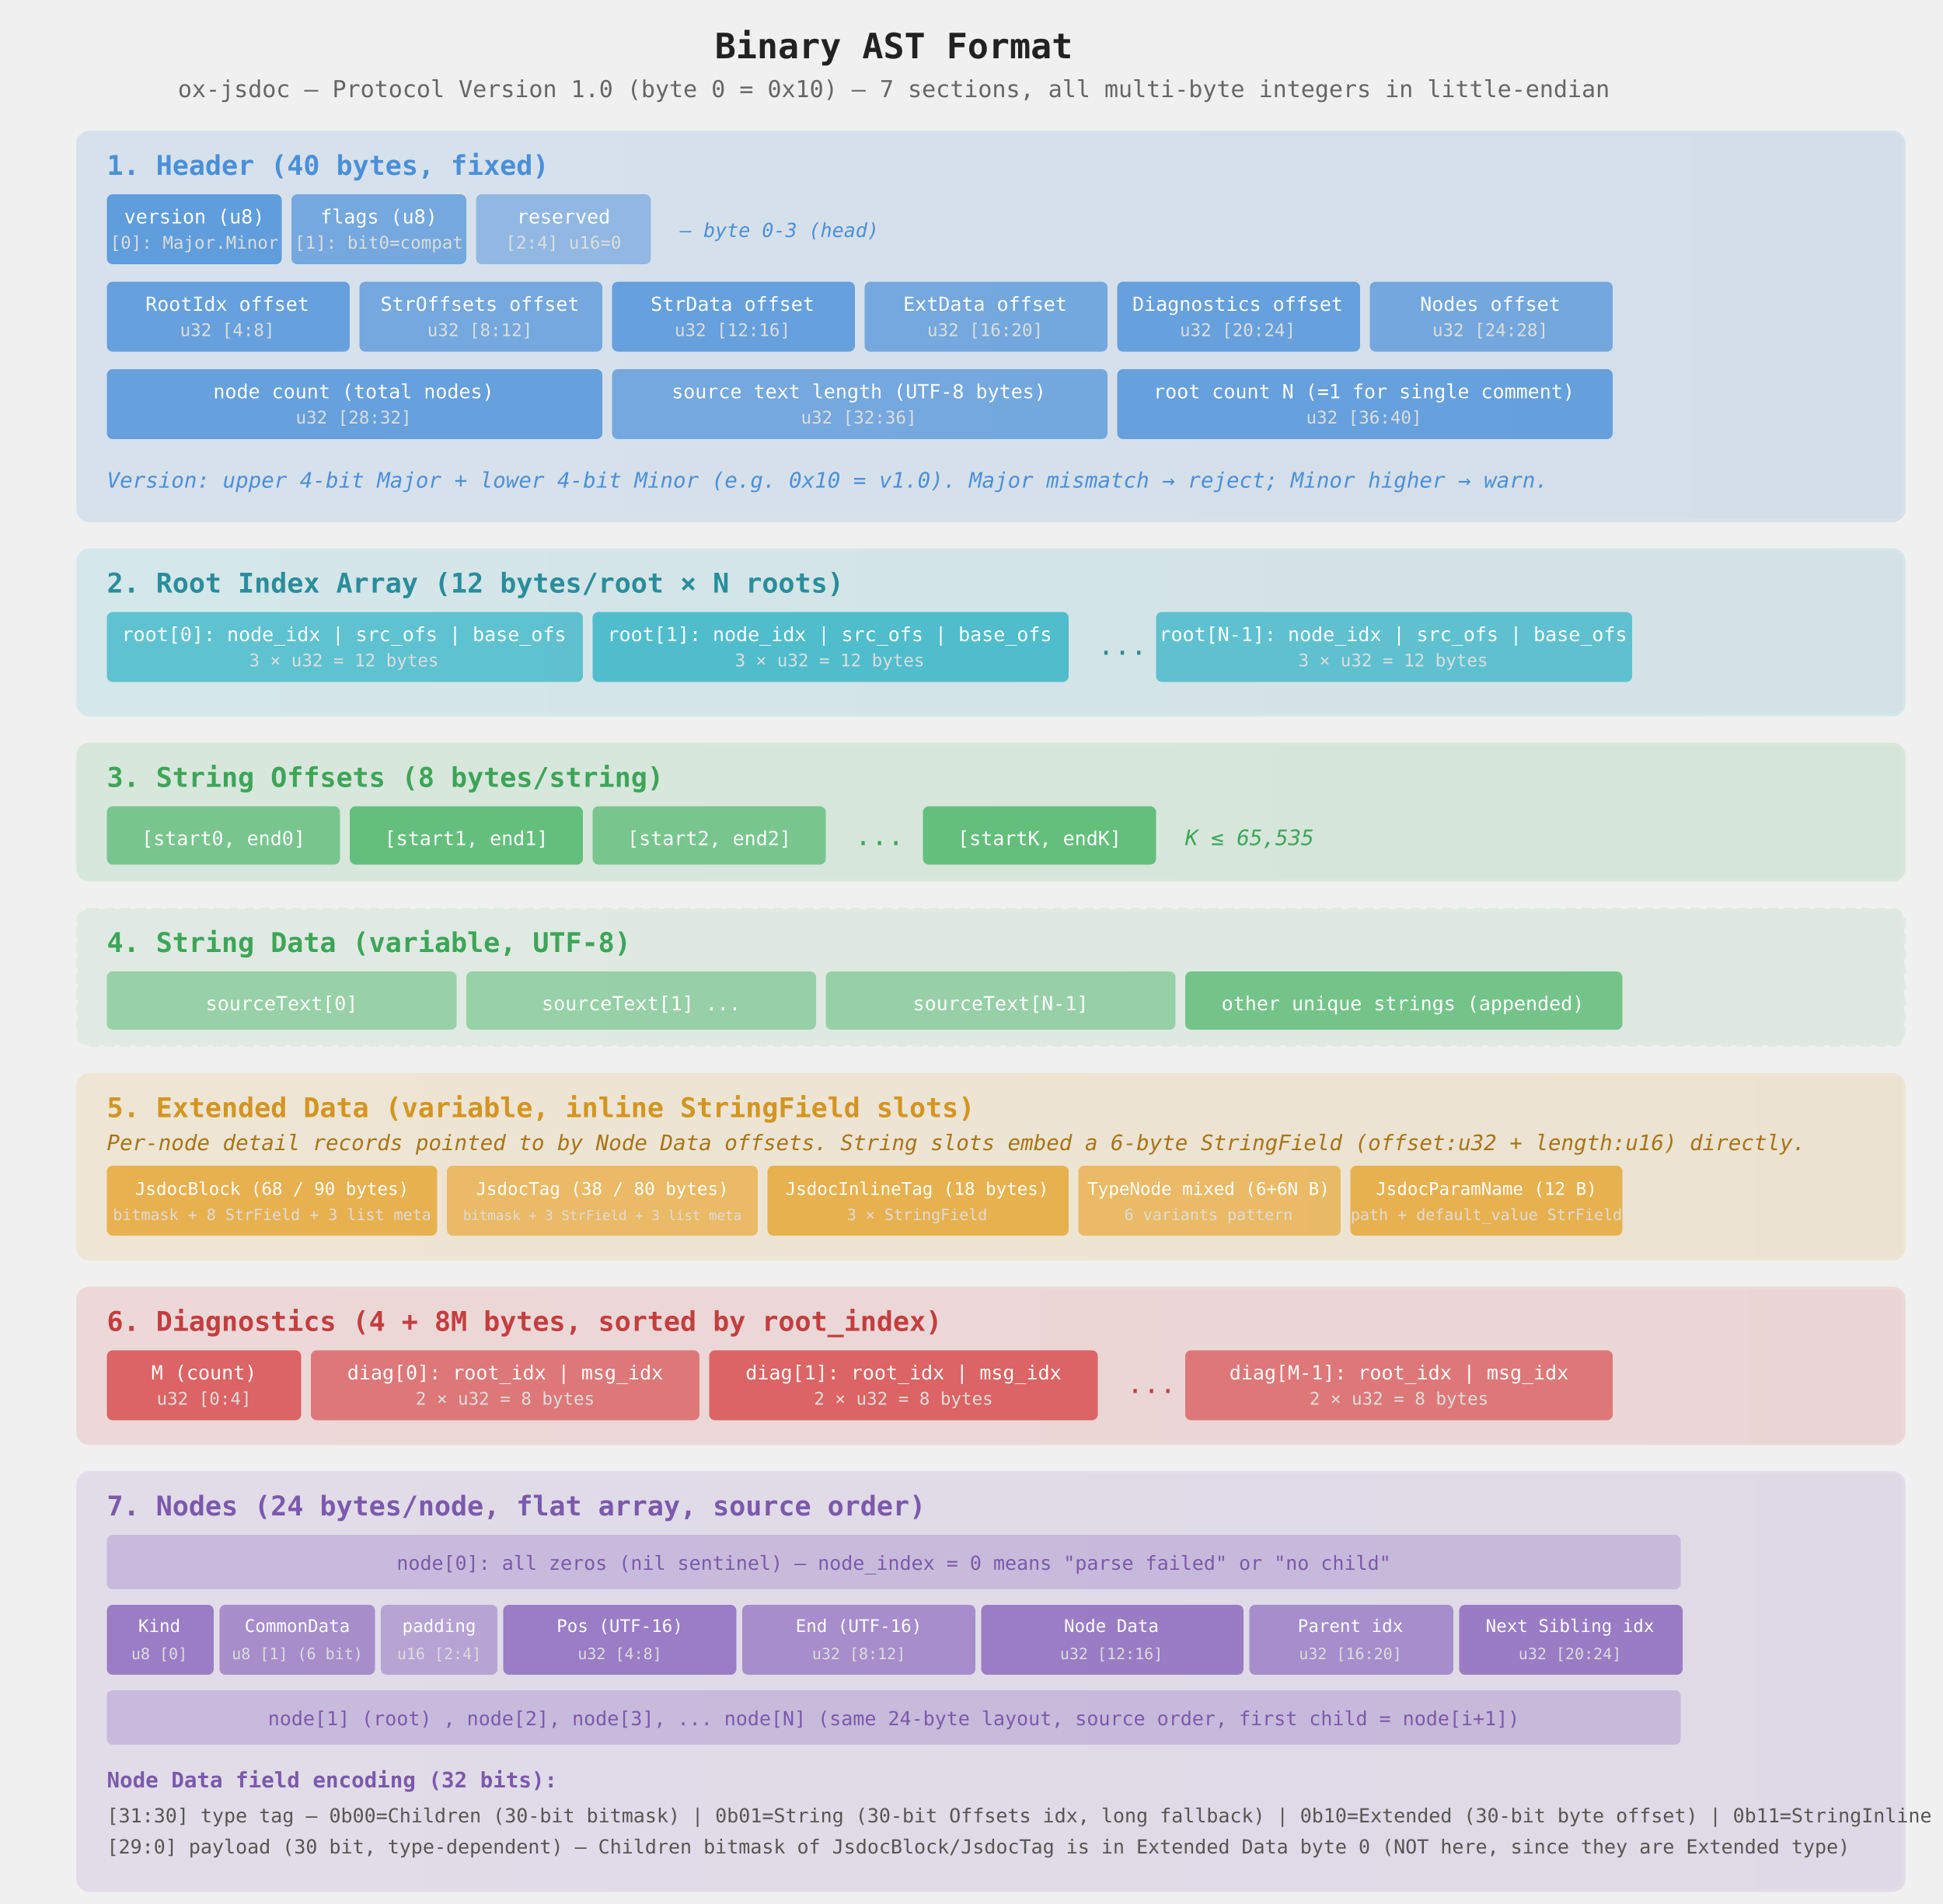
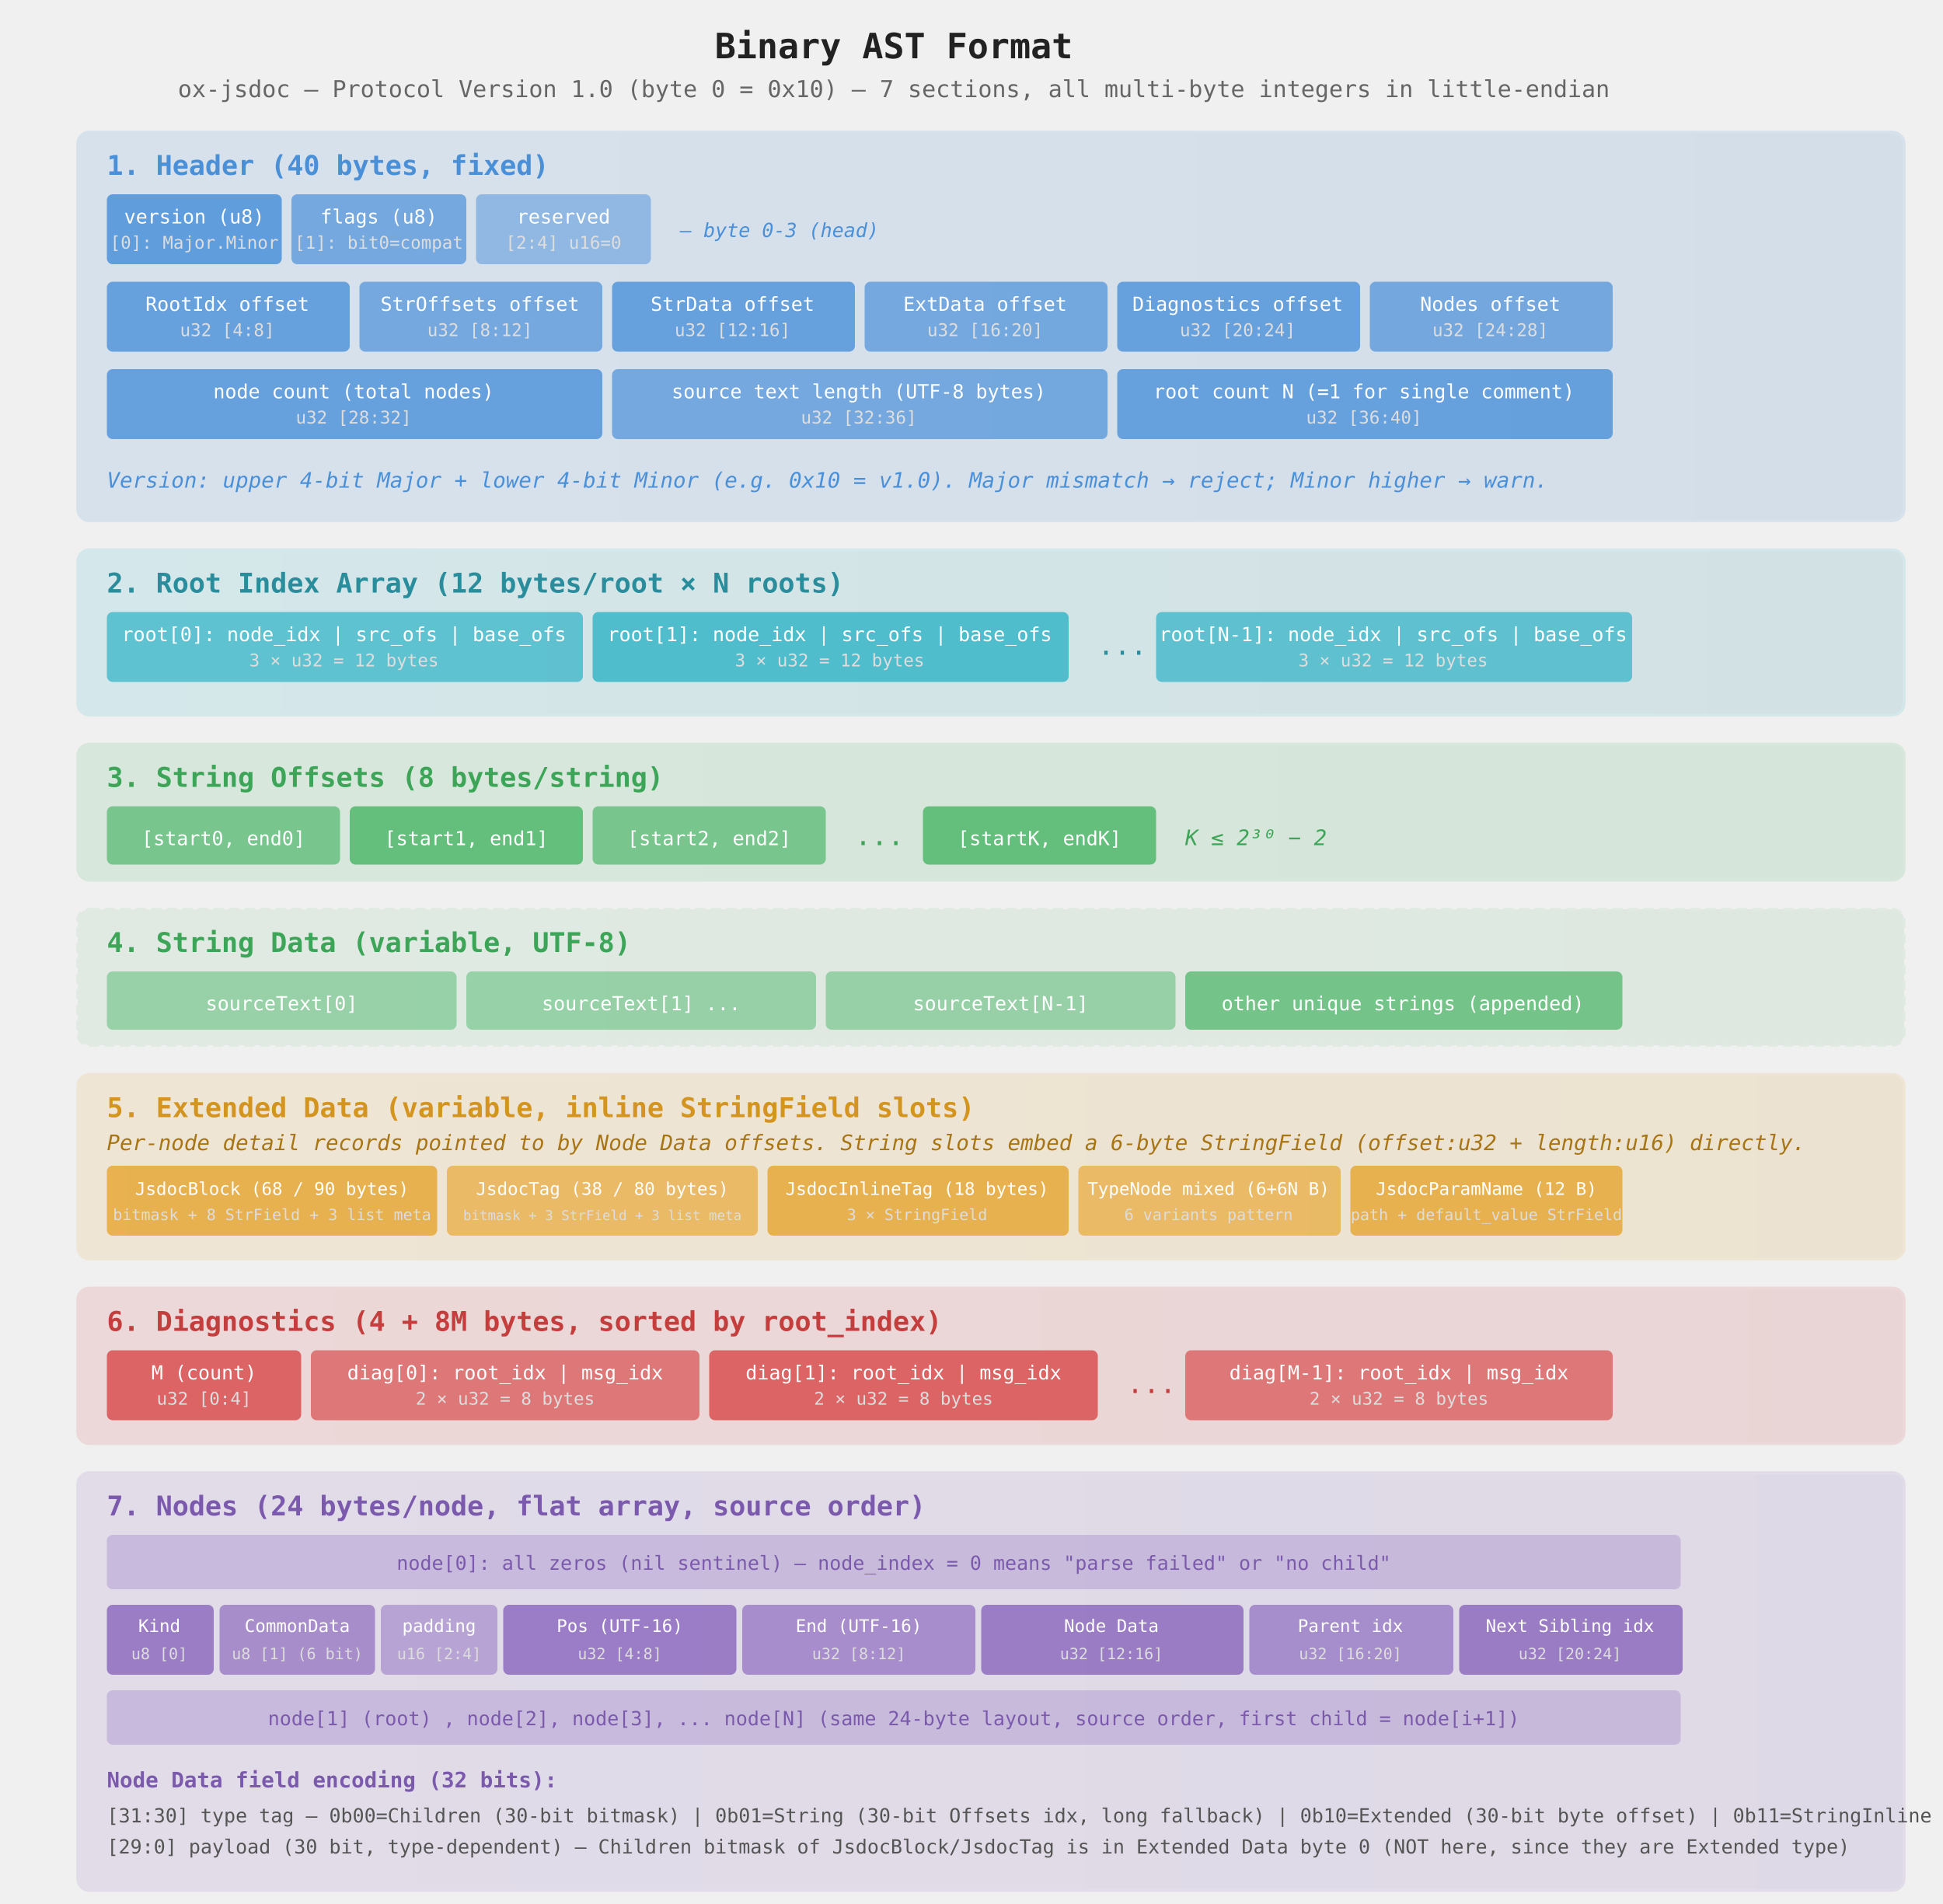
<svg xmlns="http://www.w3.org/2000/svg" viewBox="0 0 1000 980" font-family="monospace" font-size="13">
  <defs>
    <linearGradient id="hdr" x1="0" y1="0" x2="1" y2="0">
      <stop offset="0%" stop-color="#4a90d9" />
      <stop offset="100%" stop-color="#357abd" />
    </linearGradient>
    <linearGradient id="rid" x1="0" y1="0" x2="1" y2="0">
      <stop offset="0%" stop-color="#38b6c8" />
      <stop offset="100%" stop-color="#2a8d9c" />
    </linearGradient>
    <linearGradient id="str" x1="0" y1="0" x2="1" y2="0">
      <stop offset="0%" stop-color="#50b86c" />
      <stop offset="100%" stop-color="#3da558" />
    </linearGradient>
    <linearGradient id="ext" x1="0" y1="0" x2="1" y2="0">
      <stop offset="0%" stop-color="#e8a838" />
      <stop offset="100%" stop-color="#d49520" />
    </linearGradient>
    <linearGradient id="diag" x1="0" y1="0" x2="1" y2="0">
      <stop offset="0%" stop-color="#d95050" />
      <stop offset="100%" stop-color="#c43e3e" />
    </linearGradient>
    <linearGradient id="nd" x1="0" y1="0" x2="1" y2="0">
      <stop offset="0%" stop-color="#8e6cbf" />
      <stop offset="100%" stop-color="#7b59ac" />
    </linearGradient>
  </defs>
  <text x="460" y="30" text-anchor="middle" font-size="18" font-weight="bold" fill="#222">Binary AST Format</text>
  <text x="460" y="50" text-anchor="middle" font-size="12" fill="#666">ox-jsdoc — Protocol Version 1.0 (byte 0 = 0x10) — 7 sections, all multi-byte integers in little-endian</text>
  <rect x="40" y="68" width="940" height="200" rx="6" fill="url(#hdr)" opacity="0.15" stroke="#4a90d9" stroke-width="1.5" />
  <text x="55" y="90" font-weight="bold" fill="#4a90d9" font-size="14">1. Header (40 bytes, fixed)</text>
  <g transform="translate(55, 100)">
    <rect width="90" height="36" rx="3" fill="#4a90d9" opacity="0.85" />
    <text x="45" y="15" text-anchor="middle" fill="#fff" font-size="10">version (u8)</text>
    <text x="45" y="28" text-anchor="middle" fill="#ddd" font-size="9">[0]: Major.Minor</text>
    <rect x="95" width="90" height="36" rx="3" fill="#4a90d9" opacity="0.7" />
    <text x="140" y="15" text-anchor="middle" fill="#fff" font-size="10">flags (u8)</text>
    <text x="140" y="28" text-anchor="middle" fill="#ddd" font-size="9">[1]: bit0=compat</text>
    <rect x="190" width="90" height="36" rx="3" fill="#4a90d9" opacity="0.5" />
    <text x="235" y="15" text-anchor="middle" fill="#fff" font-size="10">reserved</text>
    <text x="235" y="28" text-anchor="middle" fill="#ddd" font-size="9">[2:4] u16=0</text>
    <text x="295" y="22" fill="#4a90d9" font-size="10" font-style="italic">— byte 0-3 (head)</text>
  </g>
  <g transform="translate(55, 145)">
    <rect width="125" height="36" rx="3" fill="#4a90d9" opacity="0.8" />
    <text x="62" y="15" text-anchor="middle" fill="#fff" font-size="10">RootIdx offset</text>
    <text x="62" y="28" text-anchor="middle" fill="#ddd" font-size="9">u32 [4:8]</text>
    <rect x="130" width="125" height="36" rx="3" fill="#4a90d9" opacity="0.7" />
    <text x="192" y="15" text-anchor="middle" fill="#fff" font-size="10">StrOffsets offset</text>
    <text x="192" y="28" text-anchor="middle" fill="#ddd" font-size="9">u32 [8:12]</text>
    <rect x="260" width="125" height="36" rx="3" fill="#4a90d9" opacity="0.8" />
    <text x="322" y="15" text-anchor="middle" fill="#fff" font-size="10">StrData offset</text>
    <text x="322" y="28" text-anchor="middle" fill="#ddd" font-size="9">u32 [12:16]</text>
    <rect x="390" width="125" height="36" rx="3" fill="#4a90d9" opacity="0.7" />
    <text x="452" y="15" text-anchor="middle" fill="#fff" font-size="10">ExtData offset</text>
    <text x="452" y="28" text-anchor="middle" fill="#ddd" font-size="9">u32 [16:20]</text>
    <rect x="520" width="125" height="36" rx="3" fill="#4a90d9" opacity="0.8" />
    <text x="582" y="15" text-anchor="middle" fill="#fff" font-size="10">Diagnostics offset</text>
    <text x="582" y="28" text-anchor="middle" fill="#ddd" font-size="9">u32 [20:24]</text>
    <rect x="650" width="125" height="36" rx="3" fill="#4a90d9" opacity="0.7" />
    <text x="712" y="15" text-anchor="middle" fill="#fff" font-size="10">Nodes offset</text>
    <text x="712" y="28" text-anchor="middle" fill="#ddd" font-size="9">u32 [24:28]</text>
  </g>
  <g transform="translate(55, 190)">
    <rect width="255" height="36" rx="3" fill="#4a90d9" opacity="0.8" />
    <text x="127" y="15" text-anchor="middle" fill="#fff" font-size="10">node count (total nodes)</text>
    <text x="127" y="28" text-anchor="middle" fill="#ddd" font-size="9">u32 [28:32]</text>
    <rect x="260" width="255" height="36" rx="3" fill="#4a90d9" opacity="0.7" />
    <text x="387" y="15" text-anchor="middle" fill="#fff" font-size="10">source text length (UTF-8 bytes)</text>
    <text x="387" y="28" text-anchor="middle" fill="#ddd" font-size="9">u32 [32:36]</text>
    <rect x="520" width="255" height="36" rx="3" fill="#4a90d9" opacity="0.8" />
    <text x="647" y="15" text-anchor="middle" fill="#fff" font-size="10">root count N (=1 for single comment)</text>
    <text x="647" y="28" text-anchor="middle" fill="#ddd" font-size="9">u32 [36:40]</text>
  </g>
  <text x="55" y="251" fill="#4a90d9" font-size="11" font-style="italic">Version: upper 4-bit Major + lower 4-bit Minor (e.g. 0x10 = v1.0). Major mismatch → reject; Minor higher → warn.</text>
  <rect x="40" y="283" width="940" height="85" rx="6" fill="url(#rid)" opacity="0.15" stroke="#38b6c8" stroke-width="1.5" />
  <text x="55" y="305" font-weight="bold" fill="#2a8d9c" font-size="14">2. Root Index Array (12 bytes/root × N roots)</text>
  <g transform="translate(55, 315)">
    <rect width="245" height="36" rx="3" fill="#38b6c8" opacity="0.75" />
    <text x="122" y="15" text-anchor="middle" fill="#fff" font-size="10">root[0]: node_idx | src_ofs | base_ofs</text>
    <text x="122" y="28" text-anchor="middle" fill="#ddd" font-size="9">3 × u32 = 12 bytes</text>
    <rect x="250" width="245" height="36" rx="3" fill="#38b6c8" opacity="0.85" />
    <text x="372" y="15" text-anchor="middle" fill="#fff" font-size="10">root[1]: node_idx | src_ofs | base_ofs</text>
    <text x="372" y="28" text-anchor="middle" fill="#ddd" font-size="9">3 × u32 = 12 bytes</text>
    <text x="510" y="22" fill="#2a8d9c" font-size="14"> ...</text>
    <rect x="540" width="245" height="36" rx="3" fill="#38b6c8" opacity="0.75" />
    <text x="662" y="15" text-anchor="middle" fill="#fff" font-size="10">root[N-1]: node_idx | src_ofs | base_ofs</text>
    <text x="662" y="28" text-anchor="middle" fill="#ddd" font-size="9">3 × u32 = 12 bytes</text>
  </g>
  <rect x="40" y="383" width="940" height="70" rx="6" fill="url(#str)" opacity="0.15" stroke="#50b86c" stroke-width="1.5" />
  <text x="55" y="405" font-weight="bold" fill="#3da558" font-size="14">3. String Offsets (8 bytes/string)</text>
  <g transform="translate(55, 415)">
    <rect width="120" height="30" rx="3" fill="#50b86c" opacity="0.7" />
    <text x="60" y="20" text-anchor="middle" fill="#fff" font-size="10">[start0, end0]</text>
    <rect x="125" width="120" height="30" rx="3" fill="#50b86c" opacity="0.85" />
    <text x="185" y="20" text-anchor="middle" fill="#fff" font-size="10">[start1, end1]</text>
    <rect x="250" width="120" height="30" rx="3" fill="#50b86c" opacity="0.7" />
    <text x="310" y="20" text-anchor="middle" fill="#fff" font-size="10">[start2, end2]</text>
    <text x="385" y="20" fill="#3da558" font-size="14"> ...</text>
    <rect x="420" width="120" height="30" rx="3" fill="#50b86c" opacity="0.85" />
    <text x="480" y="20" text-anchor="middle" fill="#fff" font-size="10">[startK, endK]</text>
-     <text x="555" y="20" fill="#3da558" font-size="11" font-style="italic">K ≤ 65,535</text>
+     <text x="555" y="20" fill="#3da558" font-size="11" font-style="italic">K ≤ 2³⁰ − 2</text>
  </g>
  <rect x="40" y="468" width="940" height="70" rx="6" fill="url(#str)" opacity="0.1" stroke="#50b86c" stroke-width="1.5" stroke-dasharray="5,3" />
  <text x="55" y="490" font-weight="bold" fill="#3da558" font-size="14">4. String Data (variable, UTF-8)</text>
  <g transform="translate(55, 500)">
    <rect width="180" height="30" rx="3" fill="#50b86c" opacity="0.5" />
    <text x="90" y="20" text-anchor="middle" fill="#fff" font-size="10">sourceText[0]</text>
    <rect x="185" width="180" height="30" rx="3" fill="#50b86c" opacity="0.5" />
    <text x="275" y="20" text-anchor="middle" fill="#fff" font-size="10">sourceText[1] ...</text>
    <rect x="370" width="180" height="30" rx="3" fill="#50b86c" opacity="0.5" />
    <text x="460" y="20" text-anchor="middle" fill="#fff" font-size="10">sourceText[N-1]</text>
    <rect x="555" width="225" height="30" rx="3" fill="#50b86c" opacity="0.75" />
    <text x="667" y="20" text-anchor="middle" fill="#fff" font-size="10">other unique strings (appended)</text>
  </g>
  <rect x="40" y="553" width="940" height="95" rx="6" fill="url(#ext)" opacity="0.15" stroke="#e8a838" stroke-width="1.5" />
  <text x="55" y="575" font-weight="bold" fill="#d49520" font-size="14">5. Extended Data (variable, inline StringField slots)</text>
  <text x="55" y="592" fill="#a87515" font-size="11" font-style="italic">Per-node detail records pointed to by Node Data offsets. String slots embed a 6-byte StringField (offset:u32 + length:u16) directly.</text>
  <g transform="translate(55, 600)">
    <rect width="170" height="36" rx="3" fill="#e8a838" opacity="0.85" />
    <text x="85" y="15" text-anchor="middle" fill="#fff" font-size="9">JsdocBlock (68 / 90 bytes)</text>
    <text x="85" y="28" text-anchor="middle" fill="#ddd" font-size="8">bitmask + 8 StrField + 3 list meta</text>
    <rect x="175" width="160" height="36" rx="3" fill="#e8a838" opacity="0.7" />
    <text x="255" y="15" text-anchor="middle" fill="#fff" font-size="9">JsdocTag (38 / 80 bytes)</text>
    <text x="255" y="28" text-anchor="middle" fill="#ddd" font-size="7">bitmask + 3 StrField + 3 list meta</text>
    <rect x="340" width="155" height="36" rx="3" fill="#e8a838" opacity="0.85" />
    <text x="417" y="15" text-anchor="middle" fill="#fff" font-size="9">JsdocInlineTag (18 bytes)</text>
    <text x="417" y="28" text-anchor="middle" fill="#ddd" font-size="8">3 × StringField</text>
    <rect x="500" width="135" height="36" rx="3" fill="#e8a838" opacity="0.7" />
    <text x="567" y="15" text-anchor="middle" fill="#fff" font-size="9">TypeNode mixed (6+6N B)</text>
    <text x="567" y="28" text-anchor="middle" fill="#ddd" font-size="8">6 variants pattern</text>
    <rect x="640" width="140" height="36" rx="3" fill="#e8a838" opacity="0.85" />
    <text x="710" y="15" text-anchor="middle" fill="#fff" font-size="9">JsdocParamName (12 B)</text>
    <text x="710" y="28" text-anchor="middle" fill="#ddd" font-size="8">path + default_value StrField</text>
  </g>
  <rect x="40" y="663" width="940" height="80" rx="6" fill="url(#diag)" opacity="0.15" stroke="#d95050" stroke-width="1.5" />
  <text x="55" y="685" font-weight="bold" fill="#c43e3e" font-size="14">6. Diagnostics (4 + 8M bytes, sorted by root_index)</text>
  <g transform="translate(55, 695)">
    <rect width="100" height="36" rx="3" fill="#d95050" opacity="0.85" />
    <text x="50" y="15" text-anchor="middle" fill="#fff" font-size="10">M (count)</text>
    <text x="50" y="28" text-anchor="middle" fill="#ddd" font-size="9">u32 [0:4]</text>
    <rect x="105" width="200" height="36" rx="3" fill="#d95050" opacity="0.7" />
    <text x="205" y="15" text-anchor="middle" fill="#fff" font-size="10">diag[0]: root_idx | msg_idx</text>
    <text x="205" y="28" text-anchor="middle" fill="#ddd" font-size="9">2 × u32 = 8 bytes</text>
    <rect x="310" width="200" height="36" rx="3" fill="#d95050" opacity="0.85" />
    <text x="410" y="15" text-anchor="middle" fill="#fff" font-size="10">diag[1]: root_idx | msg_idx</text>
    <text x="410" y="28" text-anchor="middle" fill="#ddd" font-size="9">2 × u32 = 8 bytes</text>
    <text x="525" y="22" fill="#c43e3e" font-size="14"> ...</text>
    <rect x="555" width="220" height="36" rx="3" fill="#d95050" opacity="0.7" />
    <text x="665" y="15" text-anchor="middle" fill="#fff" font-size="10">diag[M-1]: root_idx | msg_idx</text>
    <text x="665" y="28" text-anchor="middle" fill="#ddd" font-size="9">2 × u32 = 8 bytes</text>
  </g>
  <rect x="40" y="758" width="940" height="215" rx="6" fill="url(#nd)" opacity="0.15" stroke="#8e6cbf" stroke-width="1.5" />
  <text x="55" y="780" font-weight="bold" fill="#7b59ac" font-size="14">7. Nodes (24 bytes/node, flat array, source order)</text>
  <g transform="translate(55, 790)">
    <rect width="810" height="28" rx="3" fill="#8e6cbf" opacity="0.3" />
    <text x="405" y="18" text-anchor="middle" fill="#7b59ac" font-size="10">node[0]: all zeros (nil sentinel) — node_index = 0 means "parse failed" or "no child"</text>
  </g>
  <g transform="translate(55, 826)">
    <rect width="55" height="36" rx="3" fill="#8e6cbf" opacity="0.85" />
    <text x="27" y="14" text-anchor="middle" fill="#fff" font-size="9">Kind</text>
    <text x="27" y="28" text-anchor="middle" fill="#ddd" font-size="8">u8 [0]</text>
    <rect x="58" width="80" height="36" rx="3" fill="#8e6cbf" opacity="0.7" />
    <text x="98" y="14" text-anchor="middle" fill="#fff" font-size="9">CommonData</text>
    <text x="98" y="28" text-anchor="middle" fill="#ddd" font-size="8">u8 [1] (6 bit)</text>
    <rect x="141" width="60" height="36" rx="3" fill="#8e6cbf" opacity="0.5" />
    <text x="171" y="14" text-anchor="middle" fill="#fff" font-size="9">padding</text>
    <text x="171" y="28" text-anchor="middle" fill="#ddd" font-size="8">u16 [2:4]</text>
    <rect x="204" width="120" height="36" rx="3" fill="#8e6cbf" opacity="0.85" />
    <text x="264" y="14" text-anchor="middle" fill="#fff" font-size="9">Pos (UTF-16)</text>
    <text x="264" y="28" text-anchor="middle" fill="#ddd" font-size="8">u32 [4:8]</text>
    <rect x="327" width="120" height="36" rx="3" fill="#8e6cbf" opacity="0.7" />
    <text x="387" y="14" text-anchor="middle" fill="#fff" font-size="9">End (UTF-16)</text>
    <text x="387" y="28" text-anchor="middle" fill="#ddd" font-size="8">u32 [8:12]</text>
    <rect x="450" width="135" height="36" rx="3" fill="#8e6cbf" opacity="0.85" />
    <text x="517" y="14" text-anchor="middle" fill="#fff" font-size="9">Node Data</text>
    <text x="517" y="28" text-anchor="middle" fill="#ddd" font-size="8">u32 [12:16]</text>
    <rect x="588" width="105" height="36" rx="3" fill="#8e6cbf" opacity="0.7" />
    <text x="640" y="14" text-anchor="middle" fill="#fff" font-size="9">Parent idx</text>
    <text x="640" y="28" text-anchor="middle" fill="#ddd" font-size="8">u32 [16:20]</text>
    <rect x="696" width="115" height="36" rx="3" fill="#8e6cbf" opacity="0.85" />
    <text x="753" y="14" text-anchor="middle" fill="#fff" font-size="9">Next Sibling idx</text>
    <text x="753" y="28" text-anchor="middle" fill="#ddd" font-size="8">u32 [20:24]</text>
  </g>
  <g transform="translate(55, 870)">
    <rect width="810" height="28" rx="3" fill="#8e6cbf" opacity="0.3" />
    <text x="405" y="18" text-anchor="middle" fill="#7b59ac" font-size="10">node[1] (root) , node[2], node[3], ... node[N]  (same 24-byte layout, source order, first child = node[i+1])</text>
  </g>
  <g transform="translate(55, 906)">
    <text x="0" y="14" fill="#7b59ac" font-size="11" font-weight="bold">Node Data field encoding (32 bits):</text>
    <text x="0" y="32" fill="#555" font-size="10">[31:30] type tag — 0b00=Children (30-bit bitmask) | 0b01=String (30-bit Offsets idx, long fallback) | 0b10=Extended (30-bit byte offset) | 0b11=StringInline (offset:u22+length:u8, short)</text>
    <text x="0" y="48" fill="#555" font-size="10">[29:0]  payload (30 bit, type-dependent) — Children bitmask of JsdocBlock/JsdocTag is in Extended Data byte 0 (NOT here, since they are Extended type)</text>
  </g>
</svg>
